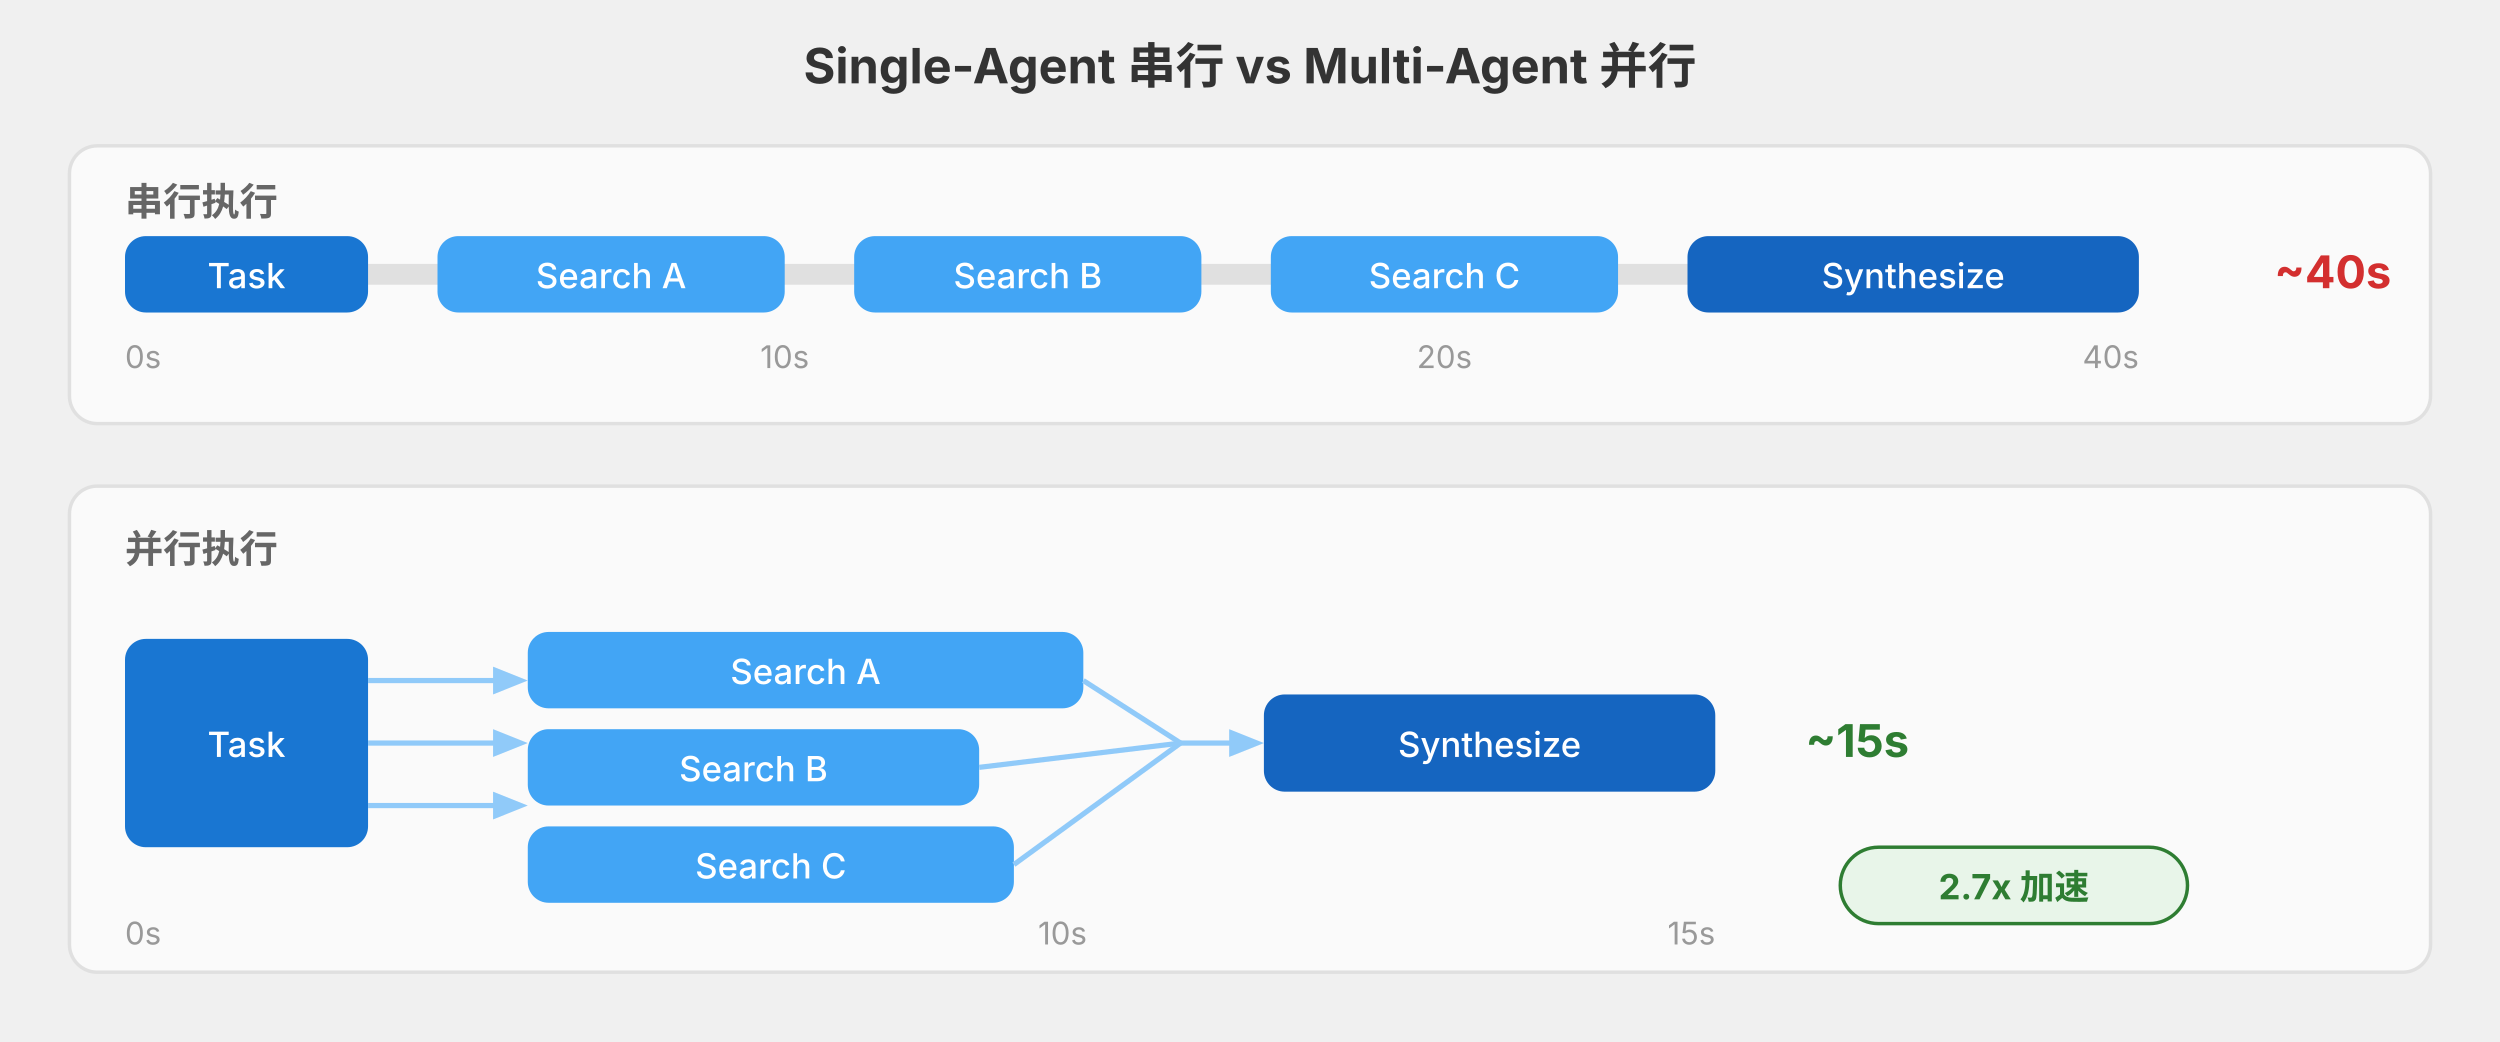
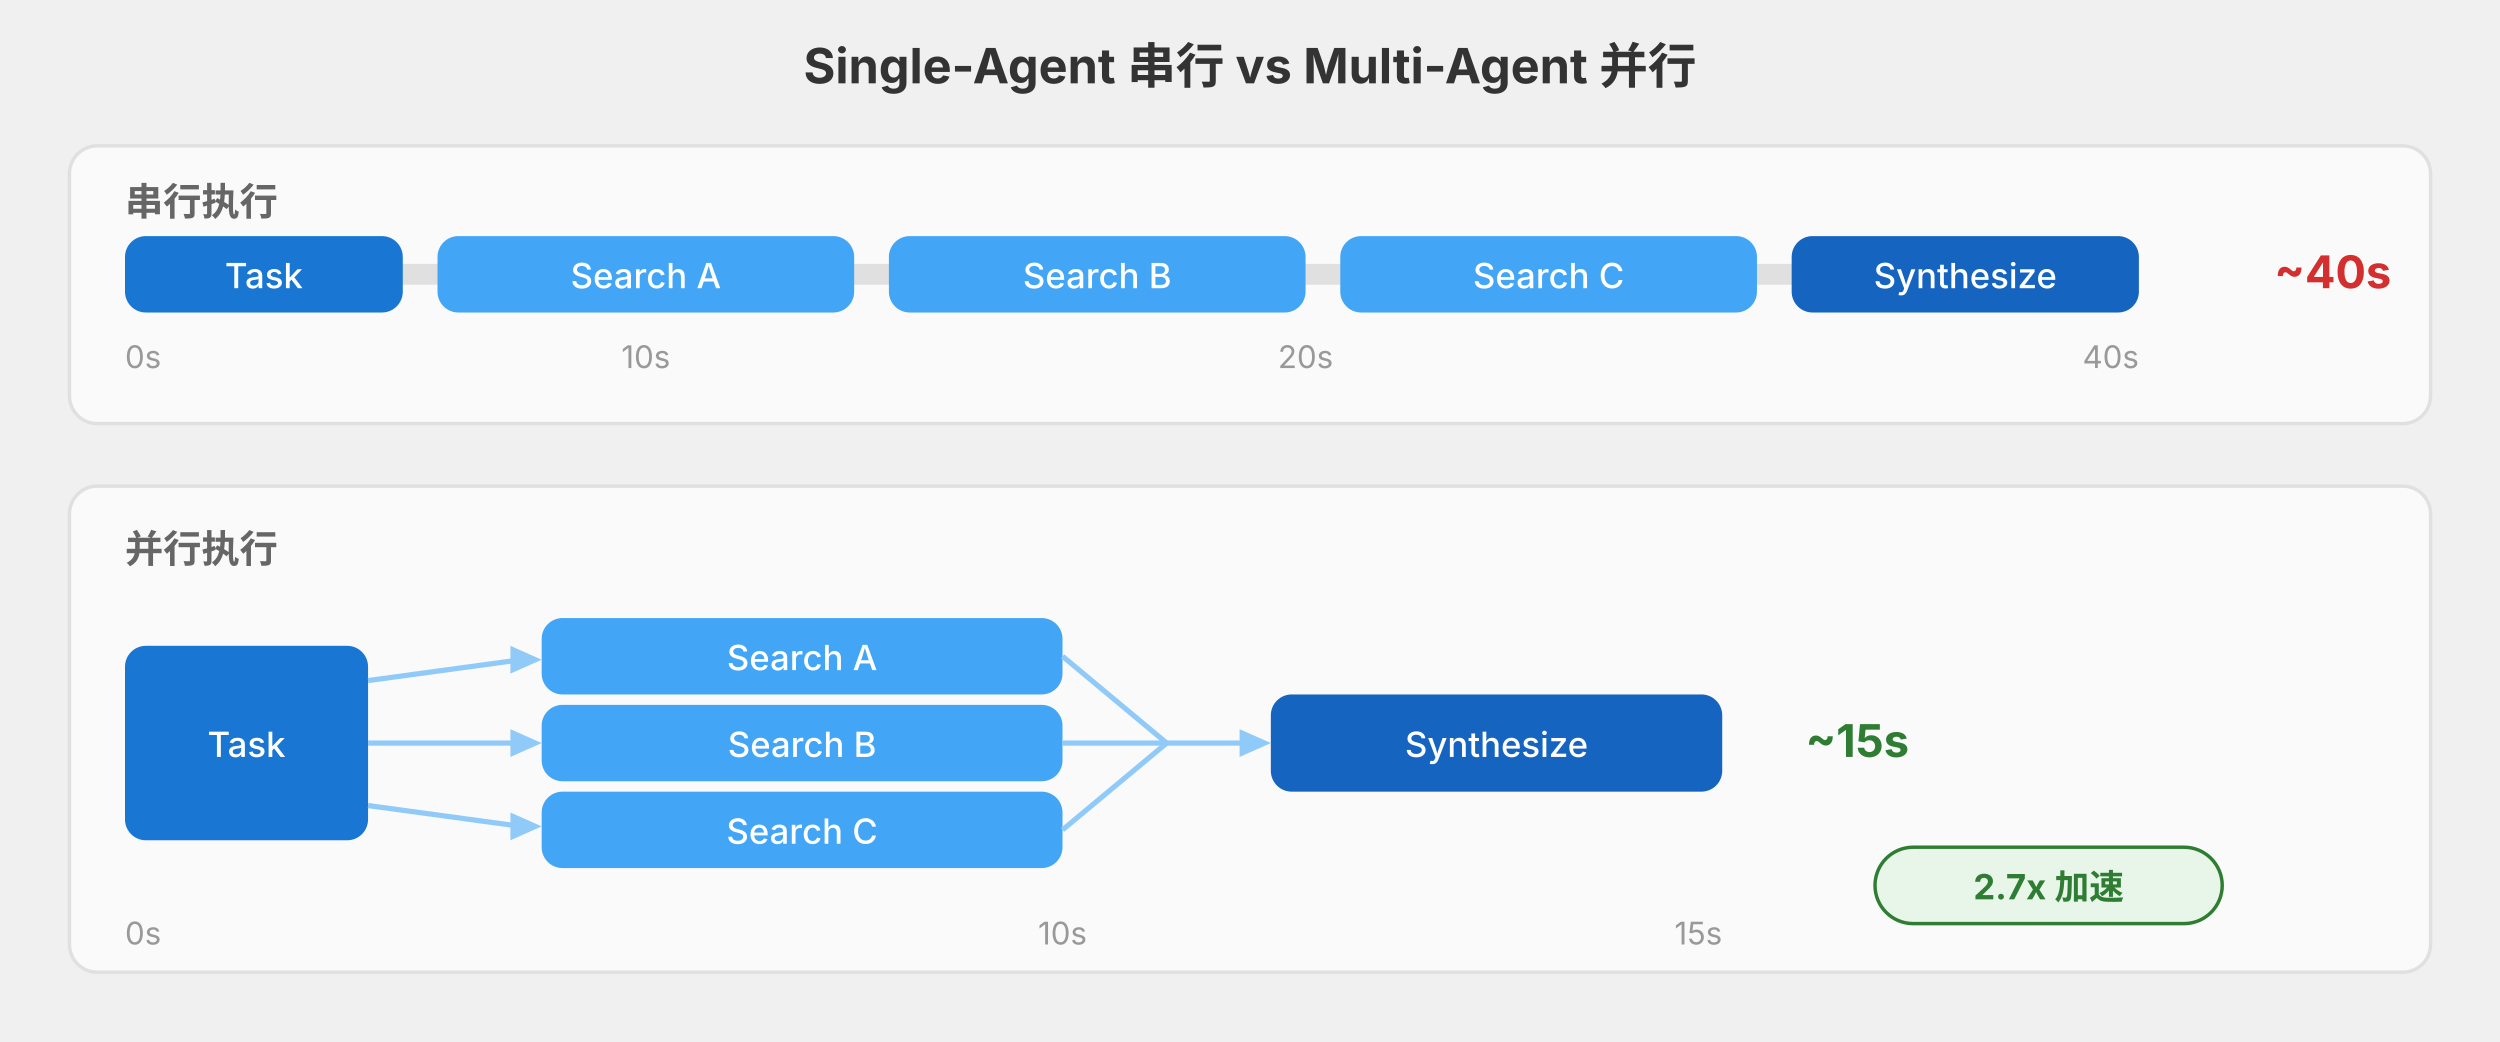
<svg xmlns="http://www.w3.org/2000/svg" viewBox="0 0 720 300" font-family="system-ui, -apple-system, 'PingFang SC', sans-serif">
  <text x="360" y="24" font-size="14" font-weight="bold" text-anchor="middle" fill="#333">Single-Agent 串行 vs Multi-Agent 并行</text>
  <rect x="20" y="42" width="680" height="80" rx="8" fill="#fafafa" stroke="#e0e0e0" stroke-width="1" />
  <text x="36" y="62" font-size="11" font-weight="600" fill="#666">串行执行</text>
  <rect x="36" y="76" width="580" height="6" rx="3" fill="#e0e0e0" />
-   <rect x="36" y="68" width="70" height="22" rx="6" fill="#1976d2" stroke="none" />
-   <text x="71" y="83" font-size="10" font-weight="500" text-anchor="middle" fill="#fff">Task</text>
-   <rect x="126" y="68" width="100" height="22" rx="6" fill="#42A5F5" stroke="none" />
-   <text x="176" y="83" font-size="10" font-weight="500" text-anchor="middle" fill="#fff">Search A</text>
-   <rect x="246" y="68" width="100" height="22" rx="6" fill="#42A5F5" stroke="none" />
-   <text x="296" y="83" font-size="10" font-weight="500" text-anchor="middle" fill="#fff">Search B</text>
-   <rect x="366" y="68" width="100" height="22" rx="6" fill="#42A5F5" stroke="none" />
-   <text x="416" y="83" font-size="10" font-weight="500" text-anchor="middle" fill="#fff">Search C</text>
-   <rect x="486" y="68" width="130" height="22" rx="6" fill="#1565C0" stroke="none" />
-   <text x="551" y="83" font-size="10" font-weight="500" text-anchor="middle" fill="#fff">Synthesize</text>
-   <text x="655" y="83" font-size="13" font-weight="bold" fill="#d32f2f">~40s</text>
+   <rect x="36" y="68" width="80" height="22" rx="6" fill="#1976D2" />
+   <text x="76" y="83" font-size="10" font-weight="500" text-anchor="middle" fill="#fff">Task</text>
+   <rect x="126" y="68" width="120" height="22" rx="6" fill="#42A5F5" />
+   <text x="186" y="83" font-size="10" font-weight="500" text-anchor="middle" fill="#fff">Search A</text>
+   <rect x="256" y="68" width="120" height="22" rx="6" fill="#42A5F5" />
+   <text x="316" y="83" font-size="10" font-weight="500" text-anchor="middle" fill="#fff">Search B</text>
+   <rect x="386" y="68" width="120" height="22" rx="6" fill="#42A5F5" />
+   <text x="446" y="83" font-size="10" font-weight="500" text-anchor="middle" fill="#fff">Search C</text>
+   <rect x="516" y="68" width="100" height="22" rx="6" fill="#1565C0" />
+   <text x="566" y="83" font-size="10" font-weight="500" text-anchor="middle" fill="#fff">Synthesize</text>
+   <text x="655" y="83" font-size="13" font-weight="bold" fill="#D32F2F">~40s</text>
  <text x="36" y="106" font-size="9" fill="#999">0s</text>
-   <text x="226" y="106" font-size="9" text-anchor="middle" fill="#999">10s</text>
-   <text x="416" y="106" font-size="9" text-anchor="middle" fill="#999">20s</text>
+   <text x="186" y="106" font-size="9" text-anchor="middle" fill="#999">10s</text>
+   <text x="376" y="106" font-size="9" text-anchor="middle" fill="#999">20s</text>
  <text x="616" y="106" font-size="9" text-anchor="end" fill="#999">40s</text>
  <rect x="20" y="140" width="680" height="140" rx="8" fill="#fafafa" stroke="#e0e0e0" stroke-width="1" />
  <text x="36" y="162" font-size="11" font-weight="600" fill="#666">并行执行</text>
-   <rect x="36" y="184" width="70" height="60" rx="6" fill="#1976d2" stroke="none" />
+   <rect x="36" y="186" width="70" height="56" rx="6" fill="#1976D2" />
  <text x="71" y="218" font-size="10" font-weight="500" text-anchor="middle" fill="#fff">Task</text>
-   <line x1="106" y1="196" x2="146" y2="196" stroke="#90CAF9" stroke-width="1.5" />
-   <polygon points="142,192 152,196 142,200" fill="#90CAF9" />
-   <line x1="106" y1="214" x2="146" y2="214" stroke="#90CAF9" stroke-width="1.5" />
-   <polygon points="142,210 152,214 142,218" fill="#90CAF9" />
-   <line x1="106" y1="232" x2="146" y2="232" stroke="#90CAF9" stroke-width="1.5" />
-   <polygon points="142,228 152,232 142,236" fill="#90CAF9" />
-   <rect x="152" y="182" width="160" height="22" rx="6" fill="#42A5F5" stroke="none" />
-   <text x="232" y="197" font-size="10" font-weight="500" text-anchor="middle" fill="#fff">Search A</text>
-   <rect x="152" y="210" width="130" height="22" rx="6" fill="#42A5F5" stroke="none" />
-   <text x="217" y="225" font-size="10" font-weight="500" text-anchor="middle" fill="#fff">Search B</text>
-   <rect x="152" y="238" width="140" height="22" rx="6" fill="#42A5F5" stroke="none" />
-   <text x="222" y="253" font-size="10" font-weight="500" text-anchor="middle" fill="#fff">Search C</text>
-   <line x1="312" y1="196" x2="340" y2="214" stroke="#90CAF9" stroke-width="1.5" />
-   <line x1="282" y1="221" x2="340" y2="214" stroke="#90CAF9" stroke-width="1.5" />
-   <line x1="292" y1="249" x2="340" y2="214" stroke="#90CAF9" stroke-width="1.5" />
-   <line x1="340" y1="214" x2="358" y2="214" stroke="#90CAF9" stroke-width="1.5" />
-   <polygon points="354,210 364,214 354,218" fill="#90CAF9" />
-   <rect x="364" y="200" width="130" height="28" rx="6" fill="#1565C0" stroke="none" />
-   <text x="429" y="218" font-size="10" font-weight="500" text-anchor="middle" fill="#fff">Synthesize</text>
-   <text x="520" y="218" font-size="13" font-weight="bold" fill="#2e7d32">~15s</text>
-   <rect x="530" y="244" width="100" height="22" rx="11" fill="#E8F5E9" stroke="#2e7d32" stroke-width="1" />
-   <text x="580" y="259" font-size="10" font-weight="bold" text-anchor="middle" fill="#2e7d32">2.7x 加速</text>
+   <line x1="106" y1="196" x2="150" y2="190" stroke="#90CAF9" stroke-width="1.5" />
+   <polygon points="147,186 156,190 147,194" fill="#90CAF9" />
+   <line x1="106" y1="214" x2="150" y2="214" stroke="#90CAF9" stroke-width="1.5" />
+   <polygon points="147,210 156,214 147,218" fill="#90CAF9" />
+   <line x1="106" y1="232" x2="150" y2="238" stroke="#90CAF9" stroke-width="1.5" />
+   <polygon points="147,234 156,238 147,242" fill="#90CAF9" />
+   <rect x="156" y="178" width="150" height="22" rx="6" fill="#42A5F5" />
+   <text x="231" y="193" font-size="10" font-weight="500" text-anchor="middle" fill="#fff">Search A</text>
+   <rect x="156" y="203" width="150" height="22" rx="6" fill="#42A5F5" />
+   <text x="231" y="218" font-size="10" font-weight="500" text-anchor="middle" fill="#fff">Search B</text>
+   <rect x="156" y="228" width="150" height="22" rx="6" fill="#42A5F5" />
+   <text x="231" y="243" font-size="10" font-weight="500" text-anchor="middle" fill="#fff">Search C</text>
+   <line x1="306" y1="189" x2="336" y2="214" stroke="#90CAF9" stroke-width="1.5" />
+   <line x1="306" y1="214" x2="336" y2="214" stroke="#90CAF9" stroke-width="1.5" />
+   <line x1="306" y1="239" x2="336" y2="214" stroke="#90CAF9" stroke-width="1.5" />
+   <line x1="336" y1="214" x2="360" y2="214" stroke="#90CAF9" stroke-width="1.5" />
+   <polygon points="357,210 366,214 357,218" fill="#90CAF9" />
+   <rect x="366" y="200" width="130" height="28" rx="6" fill="#1565C0" />
+   <text x="431" y="218" font-size="10" font-weight="500" text-anchor="middle" fill="#fff">Synthesize</text>
+   <text x="520" y="218" font-size="13" font-weight="bold" fill="#2E7D32">~15s</text>
+   <rect x="540" y="244" width="100" height="22" rx="11" fill="#E8F5E9" stroke="#2E7D32" stroke-width="1" />
+   <text x="590" y="259" font-size="10" font-weight="bold" text-anchor="middle" fill="#2E7D32">2.7x 加速</text>
  <text x="36" y="272" font-size="9" fill="#999">0s</text>
  <text x="306" y="272" font-size="9" text-anchor="middle" fill="#999">10s</text>
-   <text x="494" y="272" font-size="9" text-anchor="end" fill="#999">15s</text>
+   <text x="496" y="272" font-size="9" text-anchor="end" fill="#999">15s</text>
</svg>
